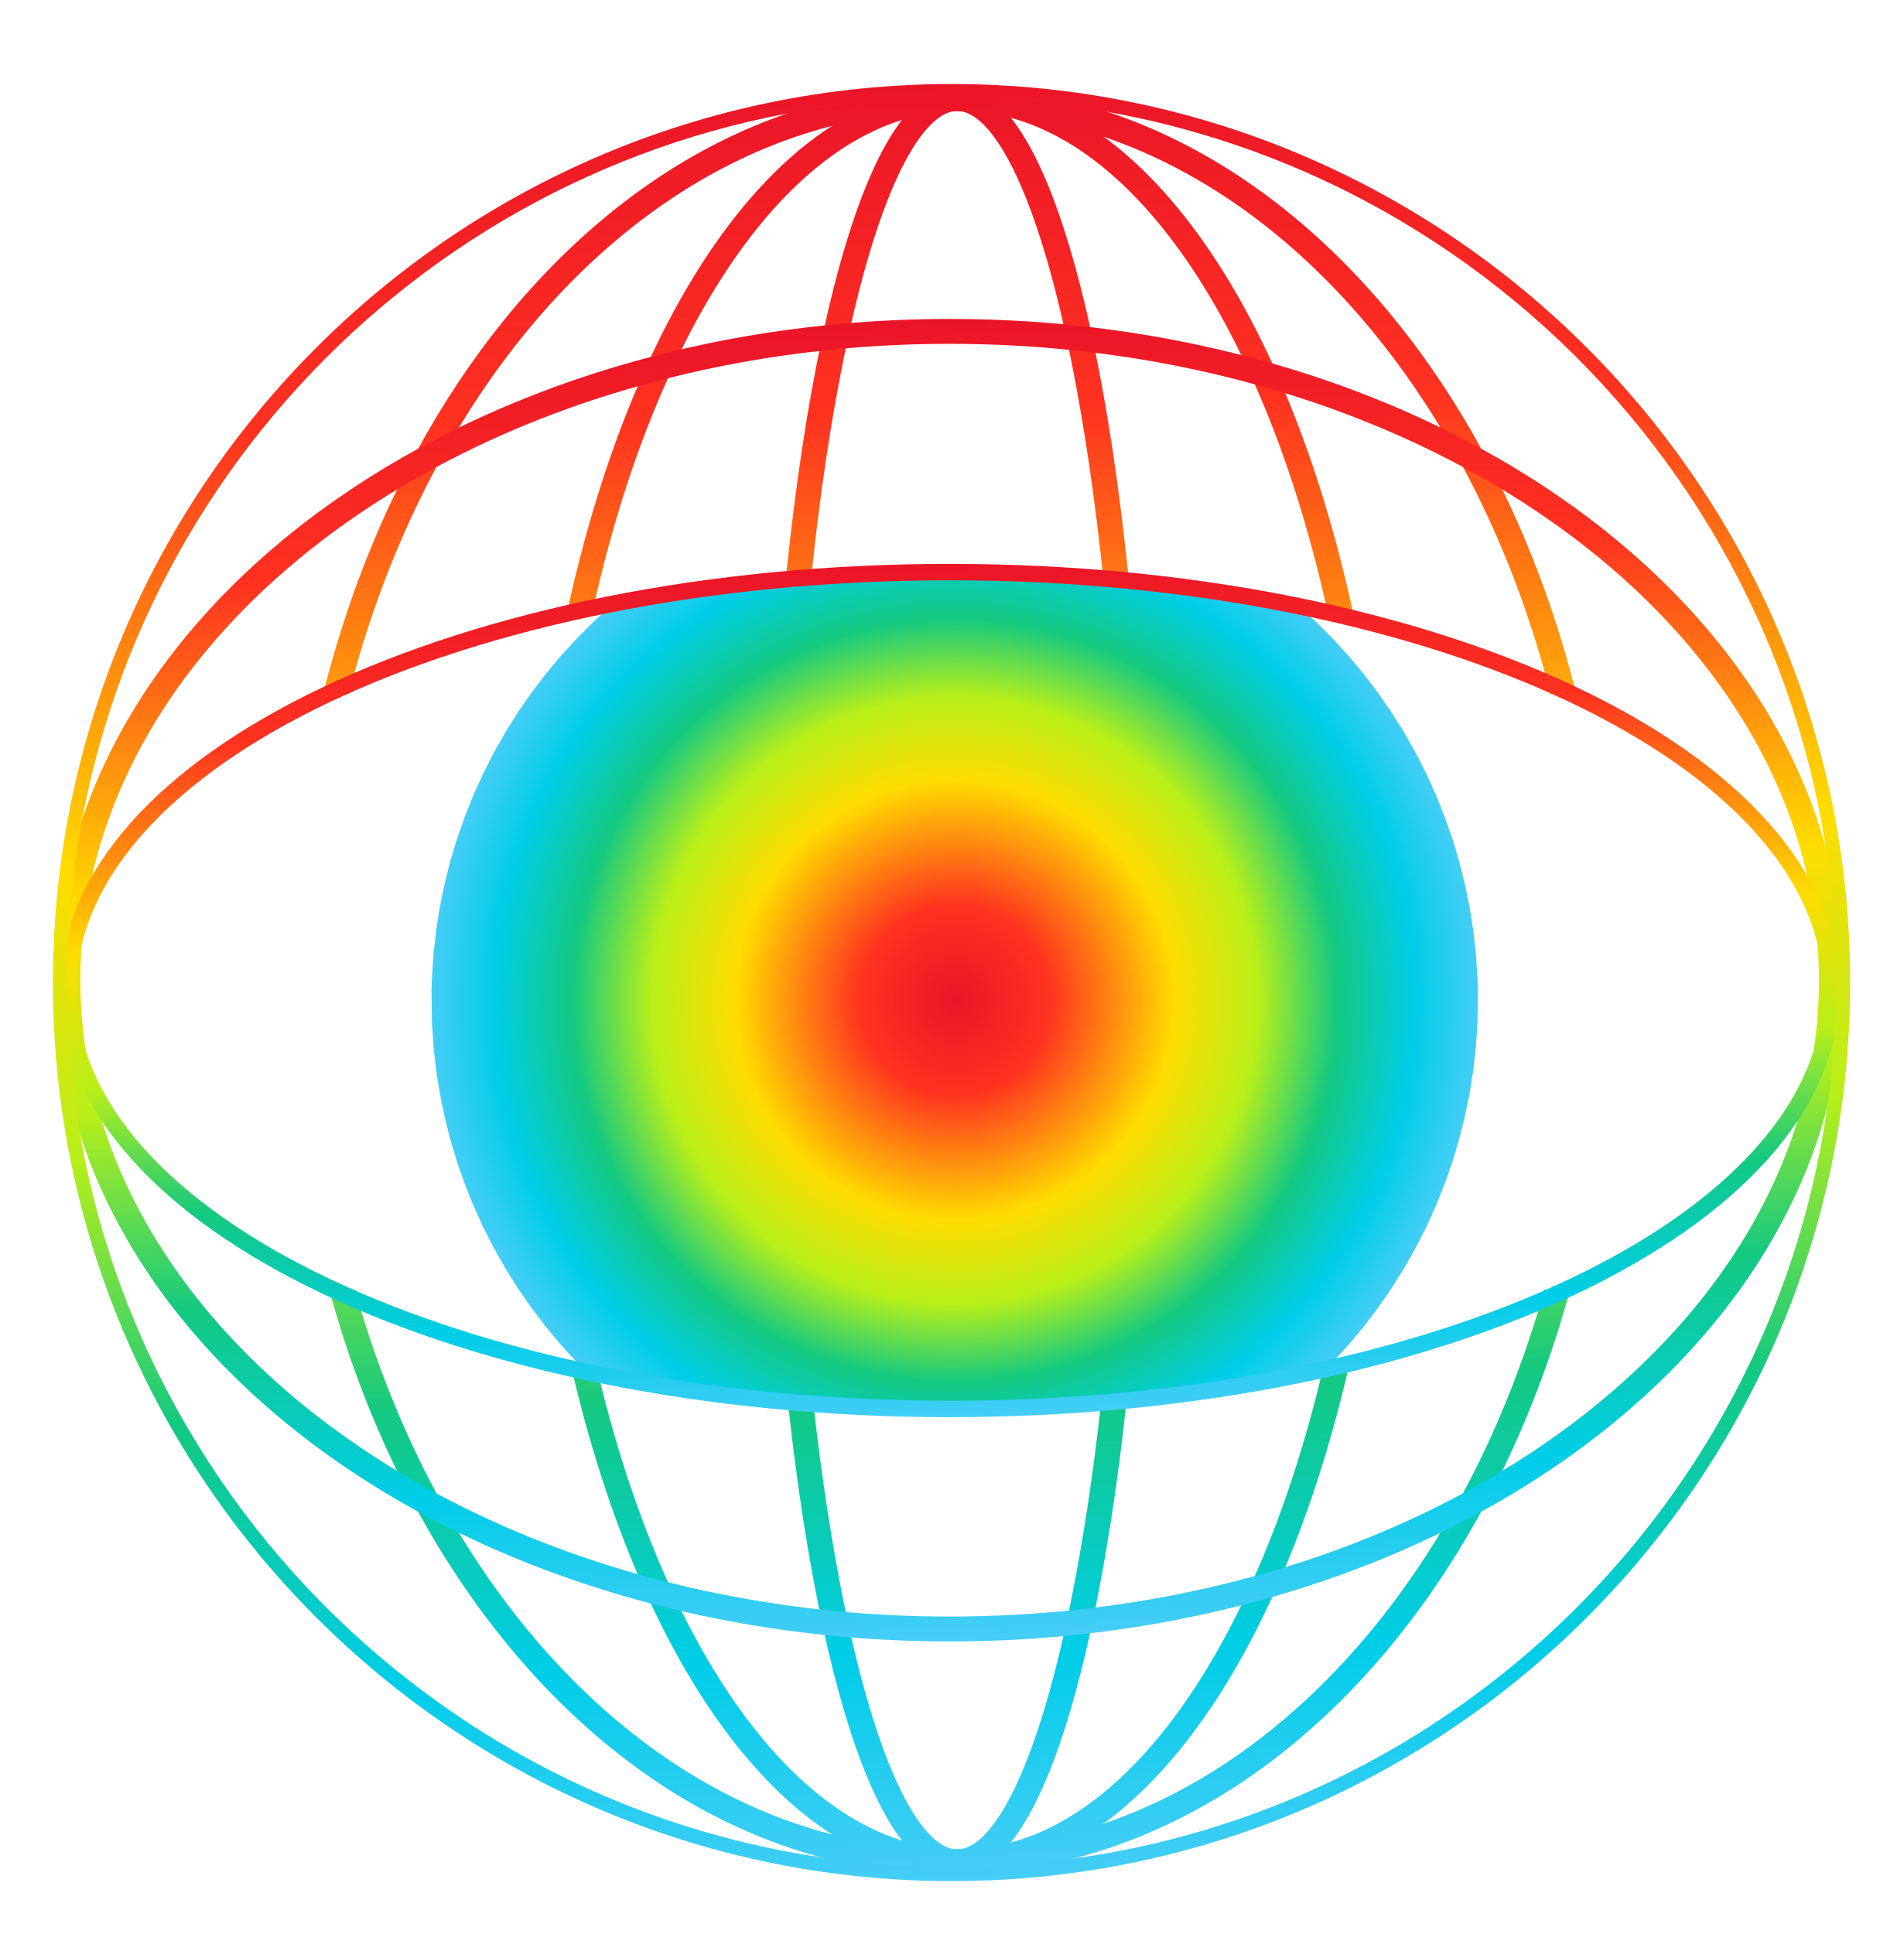
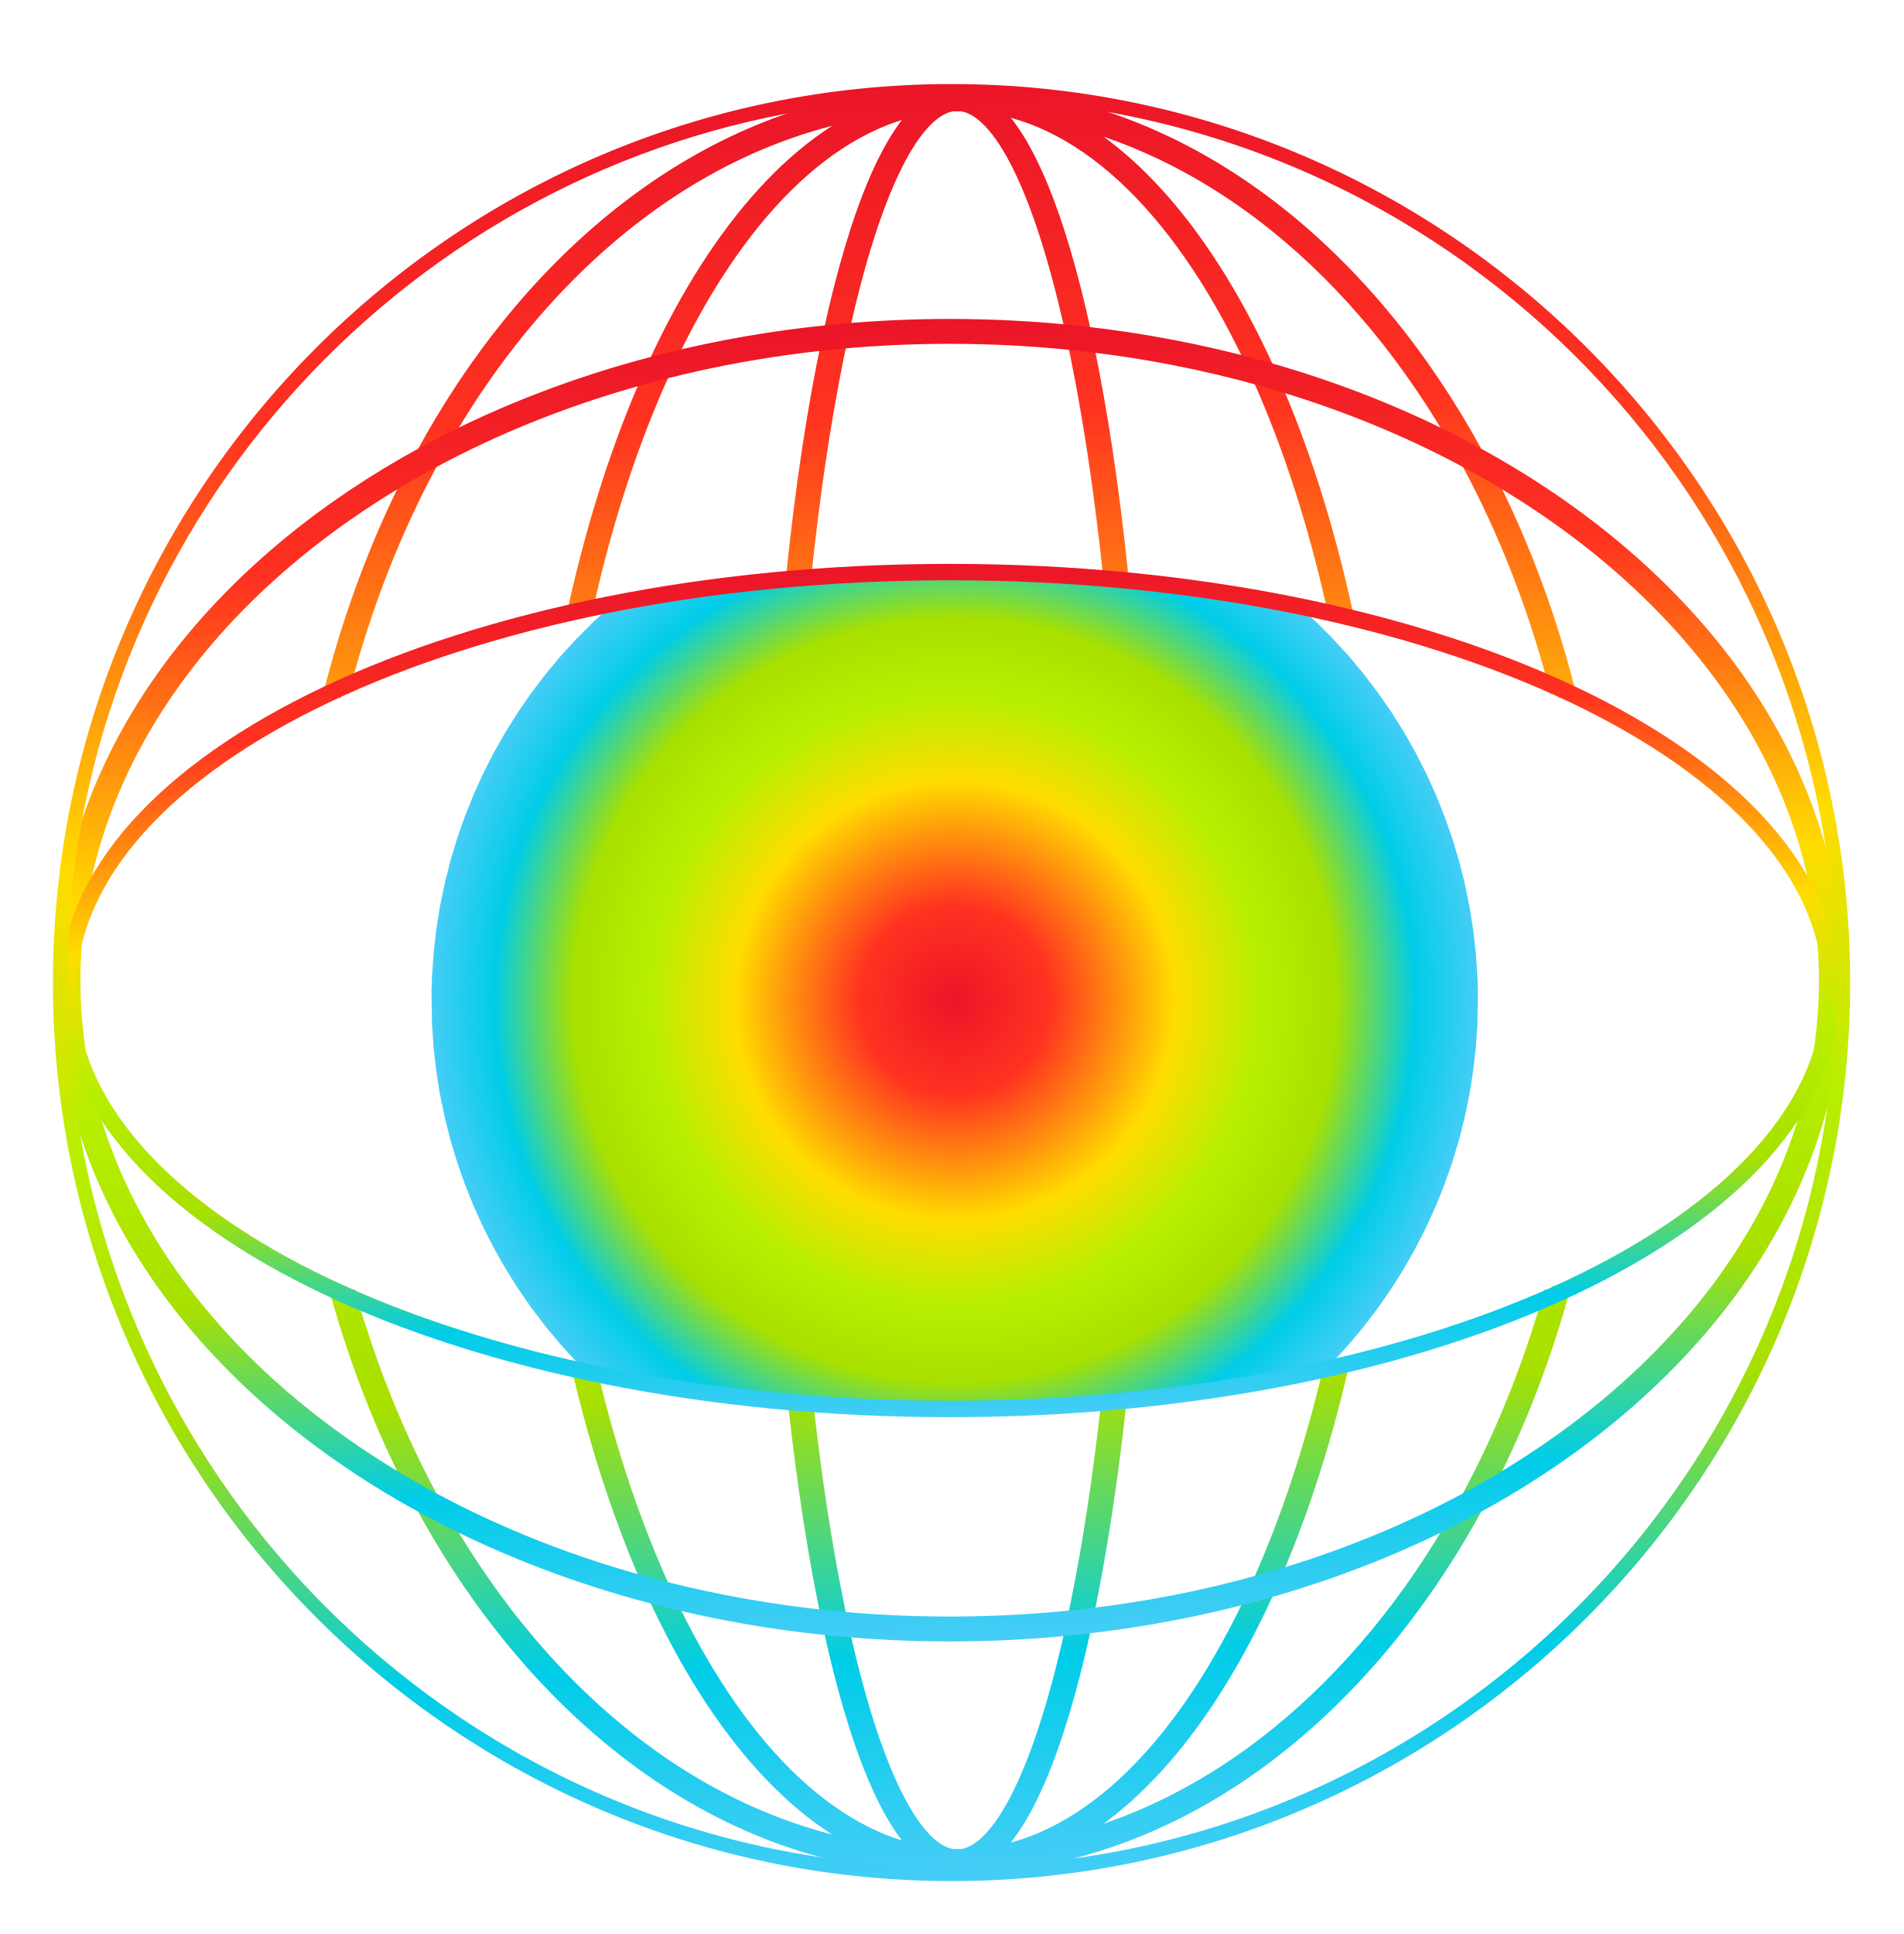
<svg xmlns="http://www.w3.org/2000/svg" xmlns:xlink="http://www.w3.org/1999/xlink" id="outer_globe" viewBox="0 0 406.05 412.64">
  <defs>
    <style>.cls-1{fill:url(#linear-gradient-6);}.cls-2{fill:url(#radial-gradient);}.cls-3{stroke:url(#linear-gradient-2);}.cls-3,.cls-4,.cls-5,.cls-6,.cls-7{fill:none;stroke-miterlimit:10;stroke-width:3.8px;}.cls-4{stroke:url(#linear-gradient-4);}.cls-5{stroke:url(#linear-gradient-3);}.cls-6{stroke:url(#linear-gradient-5);}.cls-7{stroke:url(#linear-gradient);}.lid{fill:none;stroke:url(#linear-gradient);stroke-width:3.5px;stroke-miterlimit:10;stroke-linejoin:round}.lens{stroke:url(#linear-gradient-5)}</style>
    <radialGradient id="radial-gradient" cx="203.68" cy="213.43" fx="203.68" fy="213.43" r="111.63" gradientUnits="userSpaceOnUse">
      <stop offset="0" stop-color="#EB1528" />
      <stop offset="0.18" stop-color="#FF3220" />
      <stop offset="0.42" stop-color="#FFDC00" />
-       <stop offset="0.58" stop-color="#B8EF19" />
-       <stop offset="0.73" stop-color="#14C980" />
+       <stop offset="0.58" stop-color="#B8EF00" />
+       <stop offset="0.73" stop-color="#A8E000" />
      <stop offset="0.88" stop-color="#00CDE8" />
      <stop offset="1" stop-color="#45CDF6" />
    </radialGradient>
    <linearGradient id="linear-gradient" x1="196.44" y1="19.42" x2="209.91" y2="398.8" gradientUnits="userSpaceOnUse">
      <stop offset="0" stop-color="#EB1528" />
      <stop offset="0.18" stop-color="#FF3220" />
      <stop offset="0.42" stop-color="#FFDC00" />
-       <stop offset="0.58" stop-color="#B8EF19" />
-       <stop offset="0.73" stop-color="#14C980" />
+       <stop offset="0.58" stop-color="#B8EF00" />
+       <stop offset="0.73" stop-color="#A8E000" />
      <stop offset="0.88" stop-color="#00CDE8" />
      <stop offset="1" stop-color="#45CDF6" />
    </linearGradient>
    <linearGradient id="linear-gradient-2" x1="198.61" y1="19.46" x2="212.08" y2="398.77" xlink:href="#linear-gradient" />
    <linearGradient id="linear-gradient-3" x1="197.64" y1="19.49" x2="211.11" y2="398.76" xlink:href="#linear-gradient" />
    <linearGradient id="linear-gradient-4" x1="197.63" y1="68.96" x2="207.58" y2="349.3" xlink:href="#linear-gradient" />
    <linearGradient id="linear-gradient-5" x1="199.36" y1="120.15" x2="205.84" y2="302.52" xlink:href="#linear-gradient" />
    <linearGradient id="linear-gradient-6" x1="196.2" y1="18.04" x2="209.8" y2="401.23" xlink:href="#linear-gradient" />
  </defs>
  <path class="cls-2" d="M92.05 211.34L92.16 208.42L92.5 203.42L93.06 198.45L93.84 193.5L94.85 188.59L96.07 183.73L97.51 178.93L99.17 174.21L101.03 169.56L103.1 165L105.38 160.53L107.85 156.18L110.52 151.93L113.37 147.82L116.4 143.83L119.61 139.98L122.99 136.29L126.54 132.74L130.23 129.36L134.08 128.2L138.07 127.48L142.18 126.79L146.43 126.14L150.78 125.52L155.25 124.94L159.81 124.4L164.46 123.92L169.18 123.48L173.98 123.1L178.84 122.78L183.75 122.51L188.7 122.3L193.67 122.16L198.67 122.08L203.68 122.06L208.69 122.11L213.69 122.21L218.66 122.39L223.61 122.62L228.52 122.91L233.38 123.26L238.18 123.67L242.9 124.13L247.55 124.65L252.11 125.21L256.58 125.81L260.93 126.46L265.18 127.14L269.29 127.86L273.28 128.6L277.13 129.37L280.82 132.74L284.37 136.29L287.75 139.98L290.96 143.83L293.99 147.82L296.84 151.93L299.51 156.18L301.98 160.53L304.26 165L306.33 169.56L308.19 174.21L309.85 178.93L311.29 183.73L312.51 188.59L313.52 193.5L314.3 198.45L314.86 203.42L315.2 208.42L315.31 211.34L315.31 211.34L315.2 218.44L314.86 223.44L314.3 228.41L313.52 233.36L312.51 238.27L311.29 243.13L309.85 247.93L308.19 252.65L306.33 257.3L304.26 261.86L301.98 266.33L299.51 270.68L296.84 274.93L293.99 279.04L290.96 283.03L287.75 286.88L284.37 290.57L280.82 292.53L277.13 293.31L273.28 294.08L269.29 294.82L265.18 295.54L260.93 296.22L256.58 296.87L252.11 297.47L247.55 298.03L242.9 298.55L238.18 299.01L233.38 299.42L228.52 299.77L223.61 300.06L218.66 300.29L213.69 300.47L208.69 300.57L203.68 300.62L198.67 300.6L193.67 300.52L188.7 300.38L183.75 300.17L178.84 299.9L173.98 299.58L169.18 299.2L164.46 298.76L159.81 298.28L155.25 297.74L150.78 297.16L146.43 296.54L142.18 295.89L138.07 295.2L134.08 294.48L130.23 293.74L126.54 292.99L122.99 290.57L119.61 286.88L116.4 283.03L113.37 279.04L110.52 274.93L107.85 270.68L105.38 266.33L103.1 261.86L101.03 257.3L99.17 252.65L97.51 247.93L96.07 243.13L94.85 238.27L93.84 233.36L93.06 228.41L92.5 223.44L92.16 218.44L92.05 211.34Z" />
  <path class="cls-7" d="M331.33,275.61c-.17.59-.34,1.18-.5,1.77h0c-4.42,15.3-10.27,29.63-17.33,42.66-.44.81-.88,1.61-1.33,2.4h0c-21.55,38.5-53.77,65.35-90.61,72.28-3.93.74-7.91,1.25-11.94,1.53-.27.02-.55.04-.83.05h-.02c-1.3.08-2.62.14-3.93.16-.26.01-.51.02-.76.01h-.13s-.06.01-.08.01h-.13c-.38,0-.75,0-1.13,0-1.18,0-2.36-.02-3.53-.06-2.64-.09-5.27-.28-7.87-.58-39.98-4.48-75.16-32.3-98.17-73.4h0c-.46-.81-.9-1.6-1.33-2.41h0c-7.06-13.04-12.91-27.36-17.33-42.65h0c-.16-.6-.33-1.19-.5-1.78M72.54,147.68c.15-.59.3-1.18.46-1.77,4.54-17.19,10.88-33.22,18.7-47.67.44-.81.88-1.61,1.33-2.41,23-41.11,58.2-68.93,98.18-73.41,2.6-.3,5.23-.49,7.87-.58,1.17-.04,2.35-.06,3.53-.06.38,0,.75,0,1.13.01h.13s.05.01.08.01h.13c.25-.01.5,0,.76.01,1.31.02,2.63.08,3.93.16h.02c.28.01.56.03.83.05,4.03.28,8.01.79,11.94,1.53,36.85,6.93,69.08,33.79,90.62,72.28.45.8.89,1.59,1.33,2.4h.01c7.81,14.46,14.15,30.49,18.69,47.68.16.59.31,1.18.46,1.77M334.43,148.49l-.45-1.77c-4.39-16.95-10.51-32.8-18.07-47.16-.43-.82-.86-1.62-1.3-2.42h0c-22.21-40.78-56.19-69.06-95.08-75.48-3.48-.58-7.01-.98-10.57-1.19-.03,0-.07-.01-.1-.01-1.34-.08-2.67-.14-4.01-.16h0c-.3-.01-.59-.02-.88-.02-.03,0-.07,0-.1,0-.42,0-.83,0-1.25,0-6.04,0-11.98.53-17.82,1.55-.02,0-.05,0-.07.01-38.49,6.72-72.1,34.87-94.12,75.3h0c-.44.81-.87,1.62-1.3,2.43h0c-7.57,14.36-13.68,30.21-18.07,47.16l-.45,1.77M72.1,274.8c.16.6.33,1.2.5,1.8,4.25,15.05,9.89,29.18,16.7,42.1h0c.43.82.86,1.63,1.3,2.43h0c25.38,46.6,66.14,76.87,112.01,76.87.42,0,.83,0,1.25-.01.03,0,.07.01.1,0,.29,0,.58,0,.88-.02h0c1.34-.02,2.67-.08,4.01-.16.03,0,.06-.01.09-.01,43.27-2.64,81.46-32.23,105.66-76.66h0c.44-.81.87-1.61,1.3-2.43,6.81-12.92,12.45-27.06,16.7-42.11.17-.6.34-1.2.5-1.8" />
  <path class="cls-3" d="M287.07,132.32c-.11-.54-.23-1.07-.35-1.59-4.01-18.37-9.39-35.17-15.86-49.82-.26-.6-.52-1.19-.79-1.78-12.76-28.15-29.6-48.09-48.51-55.58-2.46-.98-4.96-1.75-7.48-2.29h-.02c-1.69-.36-3.38-.63-5.1-.79-.03,0-.07-.01-.1-.01-1.34-.13-2.69-.19-4.05-.19-.12,0-.25,0-.37,0h-.05c-.15,0-.29,0-.43,0-.03,0-.07,0-.1,0-.07,0-.14,0-.21.01-2.37.06-4.72.32-7.05.76h0c-1.81.34-3.6.8-5.38,1.37-19.88,6.34-37.64,26.37-51.02,55.34-.28.59-.55,1.18-.82,1.78-6.62,14.69-12.13,31.59-16.24,50.12-.12.53-.24,1.06-.35,1.59M123.82,291.66c.13.53.25,1.06.38,1.59,3.98,16.72,9.11,32.03,15.17,45.48.27.6.54,1.19.82,1.78,13.38,28.97,31.14,49,51.02,55.34,4.07,1.3,8.22,2.02,12.44,2.13.07,0,.14,0,.21,0,.03,0,.07.01.1,0,.14,0,.28.01.43,0h.05c.12.01.25.01.37.01,1.36,0,2.71-.06,4.05-.19.03,0,.06-.01.09-.01,4.29-.4,8.5-1.44,12.61-3.08,18.91-7.49,35.75-27.43,48.51-55.58.27-.59.53-1.18.79-1.78,5.92-13.4,10.93-28.6,14.81-45.16.13-.53.25-1.06.38-1.6M284.45,290.98c-.13.53-.25,1.07-.38,1.6-3.93,16.65-9,31.89-14.99,45.27h0c-.26.61-.53,1.2-.81,1.79-15.03,32.74-35.66,53.92-58.58,56.57h-.01c-.3.03-.59.07-.89.09h-.02c-1.31.13-2.64.19-3.96.19-.08,0-.17,0-.26,0h-.08s-.07,0-.11,0c-.1,0-.19,0-.28-.01h-.13s-.06.01-.08.01h-.13s-.05-.01-.07-.01c-1.76-.04-3.49-.2-5.22-.46h-.01c-22.02-3.33-41.84-23.77-56.48-55.05h0c-.29-.59-.56-1.17-.81-1.76h0c-6.14-13.44-11.33-28.79-15.36-45.6-.13-.53-.25-1.06-.37-1.59M124.37,130.9c.11-.53.23-1.06.35-1.59,4.16-18.63,9.73-35.58,16.43-50.23h0c.25-.6.52-1.18.81-1.76h0c14.64-31.29,34.46-51.73,56.48-55.06h.01c1.73-.26,3.46-.42,5.22-.46.02,0,.05,0,.07-.01h.13s.05.01.08.01h.13c.09-.01.18-.01.28-.01.04-.01.07,0,.11,0h.08c.09-.01.18-.01.26-.01,1.32,0,2.65.06,3.96.19h.02c.3.02.59.06.89.09h.01c22.92,2.65,43.55,23.83,58.58,56.57.28.59.55,1.18.81,1.78h0c6.55,14.63,11.99,31.47,16.05,49.94.12.53.24,1.07.36,1.6" />
  <path class="cls-5" d="M238.98,124.48c-.04-.51-.1-1.01-.15-1.52-1.92-18.7-4.46-35.52-7.5-49.88-.11-.53-.22-1.04-.33-1.56-5.68-26.25-13.04-43.98-21.31-49.46h-.01s-.04-.03-.06-.04c-.62-.41-1.25-.75-1.89-1.02h-.03c-.95-.4-1.88-.63-2.85-.7h0c-.13-.02-.27-.02-.4-.02-.02,0-.03,0-.05,0-.06,0-.12,0-.18,0-.08,0-.17,0-.25,0-.03,0-.07,0-.1,0-.07,0-.14,0-.21.01-.96.06-1.89.29-2.83.67,0,0-.01-.01-.02,0-.58.23-1.15.53-1.72.88-.21.13-.42.27-.63.42h-.01c-8.11,5.67-15.34,23.17-20.93,48.92-.12.51-.23,1.03-.34,1.55-3.05,14.36-5.61,31.21-7.54,49.94-.06.5-.11,1.01-.16,1.52M169.94,298.53c.05.51.1,1.02.16,1.52,1.87,16.96,4.26,32.28,7.07,45.49.11.52.22,1.04.34,1.55,5.59,25.75,12.82,43.25,20.93,48.92h.01c.21.15.42.29.63.42,1.5.93,3.02,1.45,4.57,1.55.07,0,.14,0,.21,0,.03,0,.07.01.1,0,.08.01.17.01.25.01.06,0,.12,0,.18-.01.02.01.03.01.05,0,.13,0,.27,0,.4-.02h0c1.62-.12,3.21-.7,4.77-1.72.02-.01.04-.02.06-.04h.01c8.27-5.48,15.63-23.21,21.31-49.46.11-.52.22-1.03.33-1.56,2.8-13.21,5.17-28.5,7.03-45.42.05-.51.11-1.02.16-1.53M236.91,298.38c-.05.51-.1,1.02-.16,1.53-1.7,15.26-3.85,29.42-6.41,42.09-.23,1.14-.46,2.27-.7,3.38-.11.52-.23,1.05-.34,1.56-6.73,30.85-15.53,48.72-24.46,49.52-.1.01-.19.02-.29.02h-.08c-.09,0-.17,0-.26,0-.11,0-.23,0-.34,0h-.13s-.05-.01-.07-.01c-8.93-.69-17.74-18.46-24.47-49.22-.12-.51-.23-1.02-.34-1.54-.26-1.22-.52-2.45-.77-3.71-2.55-12.59-4.69-26.66-6.39-41.82-.06-.51-.11-1.02-.16-1.53M171.06,124.06c.05-.51.1-1.01.16-1.52,1.77-16.85,4.07-32.45,6.87-46.27.25-1.26.51-2.5.77-3.71.11-.52.22-1.03.34-1.54,6.73-30.76,15.54-48.53,24.47-49.22.02,0,.05,0,.07-.01h.13c.11-.01.23-.01.34-.01.09,0,.17,0,.26.01h.08c.1,0,.19.01.29.02,8.93.8,17.73,18.67,24.46,49.52.11.51.23,1.03.34,1.56.23,1.11.47,2.24.7,3.38,2.8,13.89,5.12,29.58,6.89,46.54.05.51.11,1.02.16,1.53" />
  <path class="cls-4" d="M314.61,97.14h0c-.8-.45-1.61-.88-2.43-1.31-12.92-6.81-27.05-12.45-42.11-16.7-.6-.17-1.2-.34-1.8-.5-11.9-3.27-24.37-5.67-37.27-7.11-.56-.06-1.13-.13-1.7-.19-8.72-.91-17.63-1.38-26.69-1.38-7.93,0-15.74.36-23.41,1.07-.57.05-1.13.1-1.69.16-12.26,1.2-24.15,3.27-35.55,6.13h0c-.59.15-1.18.3-1.77.45-16.95,4.39-32.8,10.51-47.16,18.07-.82.43-1.63.86-2.43,1.3h0c-40.86,22.25-69.16,56.34-75.51,95.32-.89,5.47-1.35,11.04-1.35,16.68,0,.45,0,.89.01,1.34.02,1.65.08,3.29.19,4.92.18,3.09.5,6.16.96,9.19,5.94,39.5,34.41,74.07,75.7,96.55h0c.81.45,1.62.88,2.44,1.31h0c14.36,7.57,30.2,13.68,47.15,18.07.59.15,1.18.3,1.77.44h0c11.4,2.87,23.29,4.94,35.55,6.14.56.06,1.12.11,1.69.16,7.67.71,15.48,1.07,23.41,1.07,9.06,0,17.97-.47,26.69-1.38.57-.06,1.14-.13,1.7-.19,12.9-1.44,25.37-3.84,37.27-7.11.6-.16,1.2-.33,1.8-.5,15.05-4.25,29.18-9.89,42.1-16.69h0c.82-.44,1.63-.87,2.44-1.31h0c44.46-24.21,74.06-62.44,76.67-105.75.1-1.63.16-3.27.18-4.92.01-.45.01-.89.01-1.34,0-45.87-30.27-86.63-76.86-111.99ZM389.96,209.13c0,.45,0,.9-.02,1.35,0,1.62-.07,3.24-.17,4.85-.26,4.3-.79,8.56-1.58,12.75-6.93,36.85-33.78,69.09-72.28,90.63-.8.45-1.6.89-2.41,1.33-13.03,7.06-27.35,12.9-42.64,17.32-.59.16-1.18.33-1.78.49h0c-12.04,3.38-24.67,5.86-37.75,7.34-.56.07-1.12.13-1.69.19-8.82.94-17.85,1.43-27.03,1.43-8.04,0-15.97-.37-23.75-1.1-.56-.05-1.13-.11-1.69-.17-12.44-1.24-24.49-3.39-36.02-6.34h0c-.6-.15-1.19-.31-1.78-.47-17.19-4.53-33.21-10.87-47.66-18.69h0c-.81-.44-1.61-.88-2.41-1.33h0c-38.5-21.55-65.35-53.78-72.28-90.63-.79-4.19-1.32-8.45-1.58-12.75-.1-1.61-.16-3.23-.17-4.85-.02-.45-.02-.9-.02-1.35,0-3.83.21-7.62.64-11.37,4.46-39.99,32.29-75.19,73.41-98.19h0c.79-.45,1.59-.89,2.4-1.33,14.45-7.83,30.48-14.17,47.67-18.7.59-.16,1.18-.32,1.78-.46h0c11.53-2.96,23.58-5.11,36.02-6.35.56-.06,1.13-.12,1.69-.17,7.78-.73,15.71-1.1,23.75-1.1,9.18,0,18.21.49,27.03,1.43.57.06,1.13.12,1.69.19,13.08,1.48,25.71,3.96,37.75,7.33h0c.6.17,1.19.34,1.78.5,15.29,4.42,29.62,10.27,42.65,17.32h.01c.8.45,1.6.88,2.39,1.33,41.12,23.01,68.95,58.21,73.41,98.2.43,3.75.64,7.54.64,11.37Z" />
  <path class="lid" d="M123.75 130.29C123.75 130.29 123.75 130.29 123.75 130.29" />
  <path class="lid" d="M286.1 131.34C286.1 131.34 286.1 131.34 286.1 131.34" />
  <path class="lid" d="M124.81 292.62C124.81 292.62 124.81 292.62 124.81 292.62" />
  <path class="lid" d="M285.05 291.59C285.05 291.59 285.05 291.59 285.05 291.59" />
  <path class="lid" d="M170.39 123.38C170.39 123.38 170.39 123.38 170.39 123.38" />
  <path class="lid" d="M238.06 123.66C238.06 123.66 238.06 123.66 238.06 123.66" />
  <path class="lid" d="M170.87 299.34C170.87 299.34 170.87 299.34 170.87 299.34" />
  <path class="lid" d="M237.59 299.06C237.59 299.06 237.59 299.06 237.59 299.06" />
  <path class="lid" d="M71.4 147.37C71.4 147.37 71.4 147.37 71.4 147.37" />
  <path class="lid" d="M333.82 147.37C333.82 147.37 333.82 147.37 333.82 147.37" />
  <path class="lid" d="M72.77 275.93C72.77 275.93 72.77 275.93 72.77 275.93" />
  <path class="lid" d="M332.45 275.93C332.45 275.93 332.45 275.93 332.45 275.93" />
  <path class="lid lens" d="M14.53 211.34C14.53 162.03 98.73 122.06 202.61 122.06C306.49 122.06 390.69 162.03 390.69 211.34C390.69 260.65 306.49 300.62 202.61 300.62C98.73 300.62 14.53 260.65 14.53 211.34Z" />
  <path class="cls-1" d="M203.01,17.93C97.3,17.93,11.29,103.93,11.29,209.64s86.01,191.71,191.72,191.71,191.71-86,191.71-191.71S308.72,17.93,203.01,17.93ZM203.01,398.33c-99.02,0-180.47-76.67-188.11-173.75-.13-1.56-.23-3.12-.31-4.69-.19-3.39-.28-6.81-.28-10.25,0-1.96.03-3.92.09-5.87.12-3.8.35-7.58.69-11.32C23.25,102.45,94.87,30.5,184.72,21.83c.02-.01.05-.02.07-.01,3.9-.38,7.83-.64,11.8-.77h.01c1.39-.05,2.8-.08,4.2-.09.01-.01.02,0,.02,0,.73-.02,1.46-.02,2.19-.02,1.57,0,3.13.02,4.69.06h.03c2.12.05,4.23.14,6.33.26h.02c1.83.11,3.64.24,5.45.4,96.34,8.39,172.17,89.5,172.17,187.98,0,104.04-84.65,188.69-188.69,188.69Z" />
</svg>
